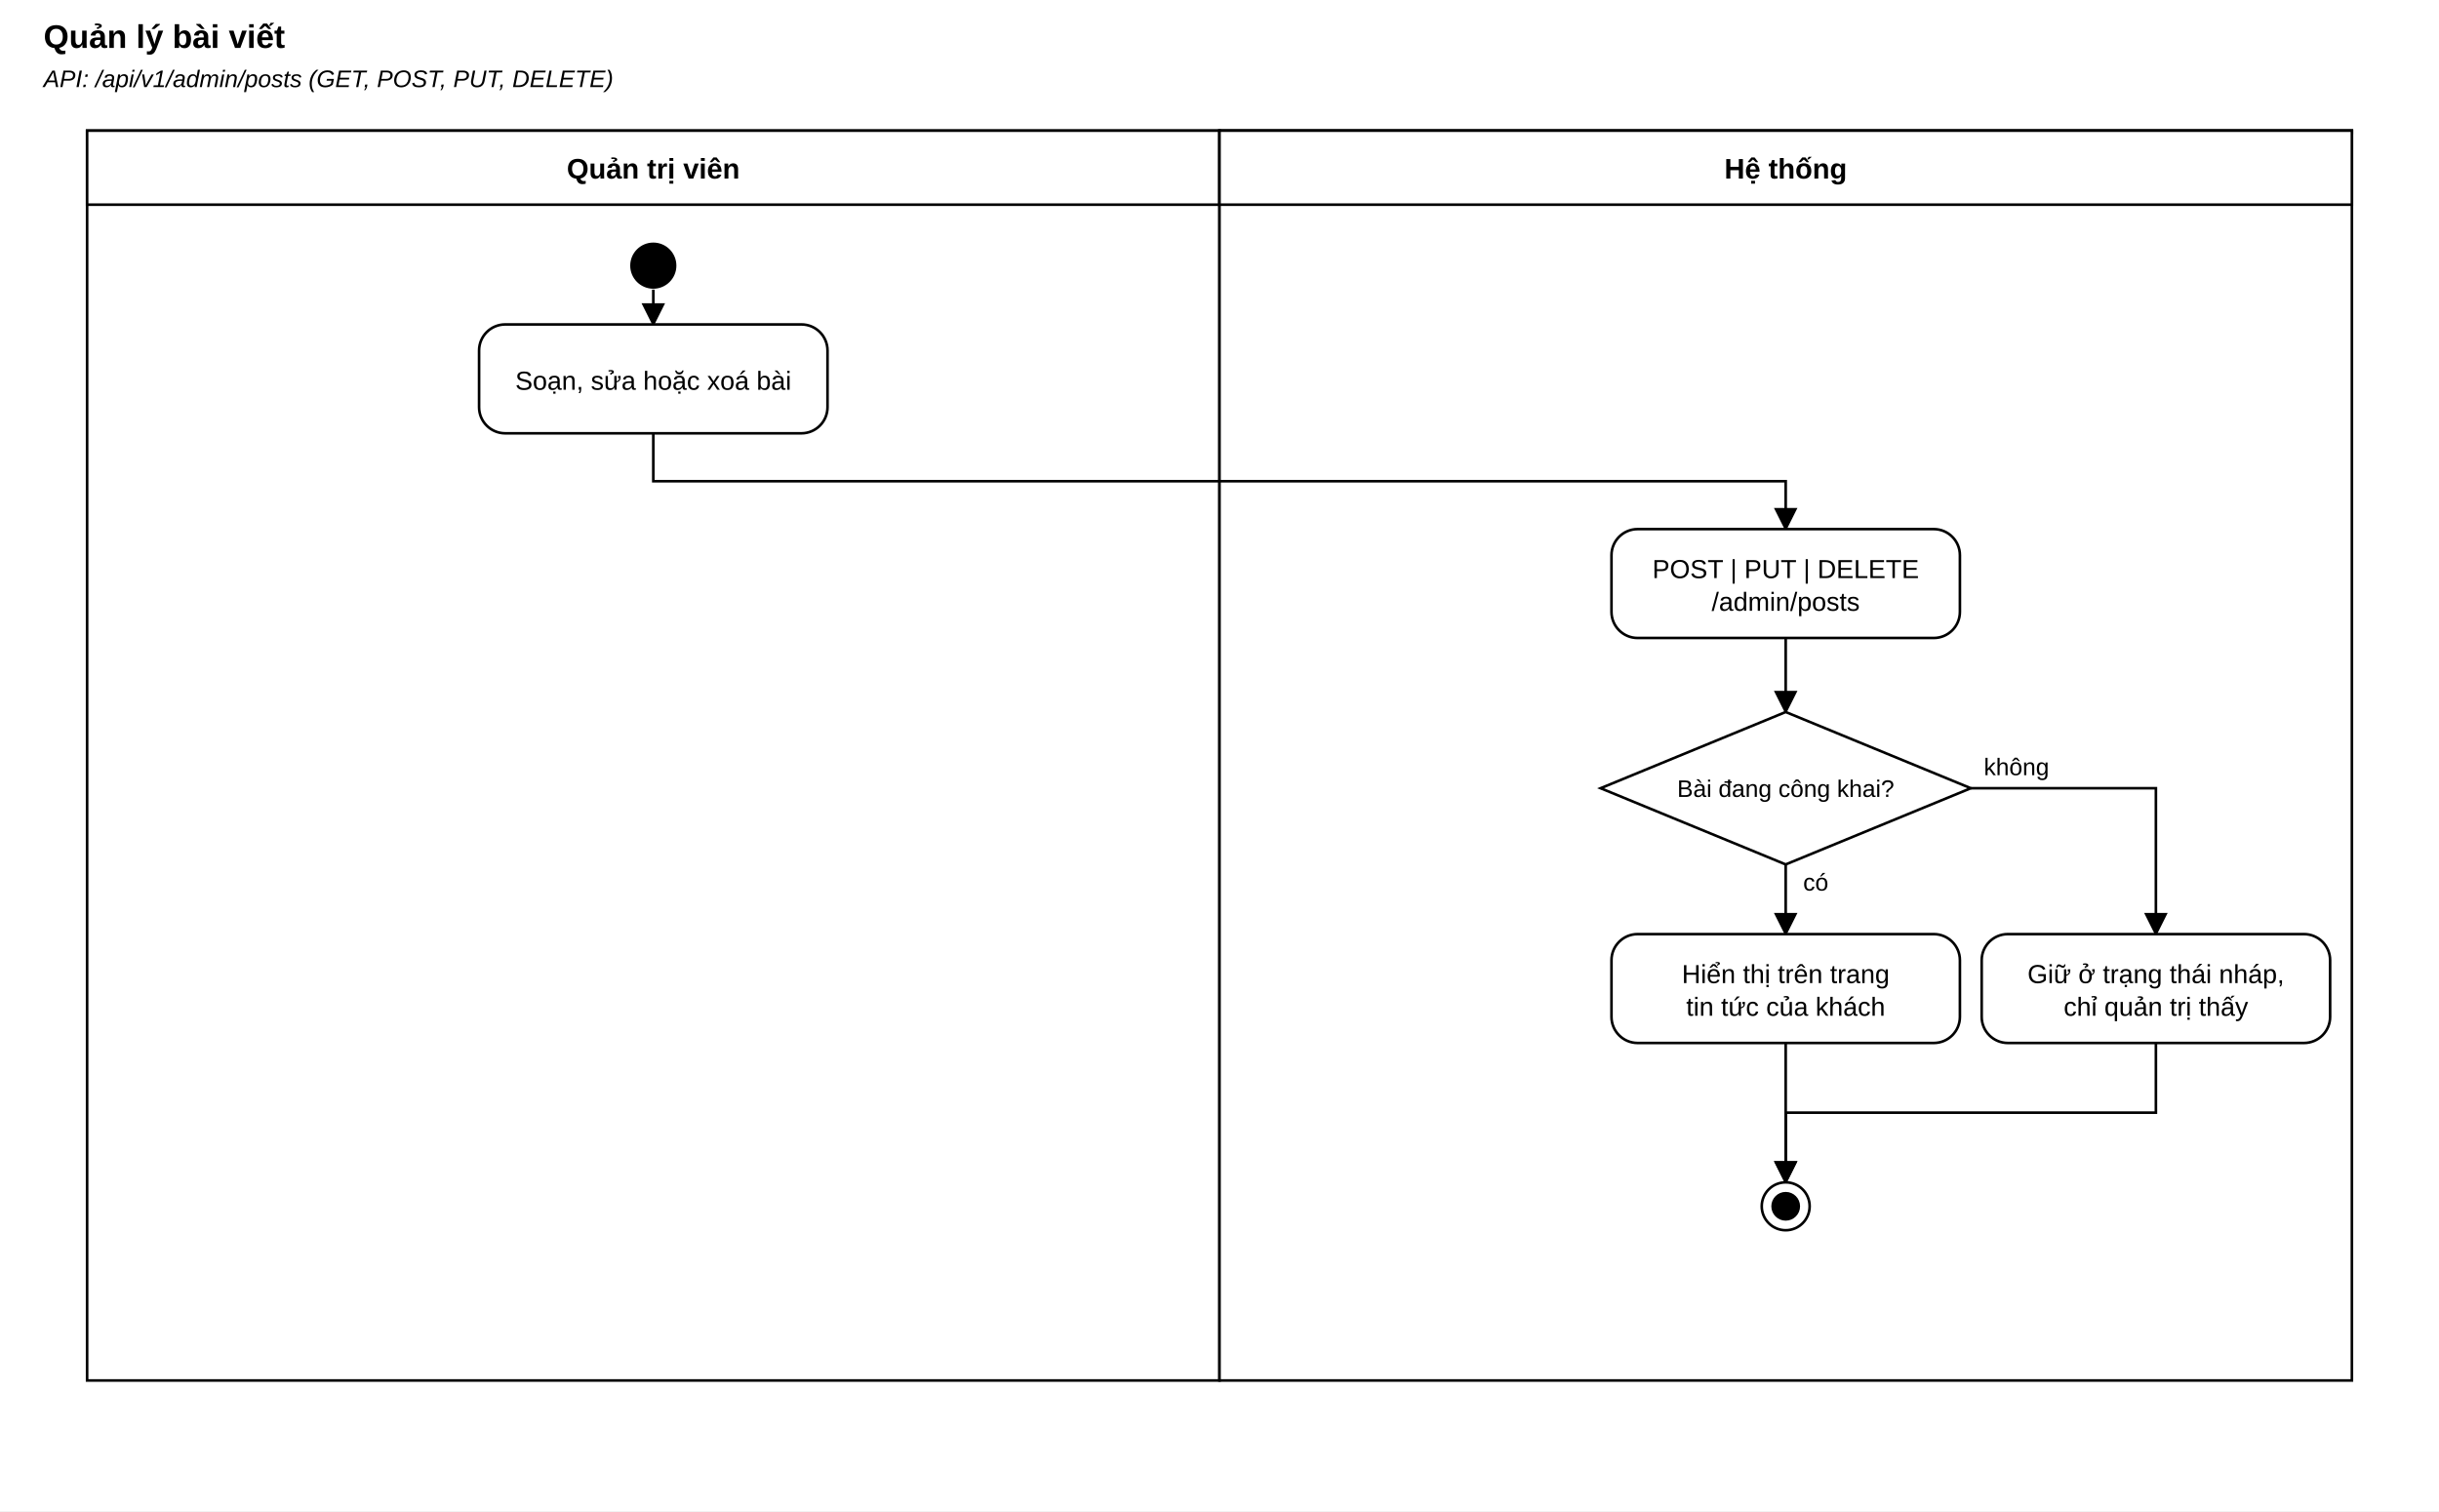
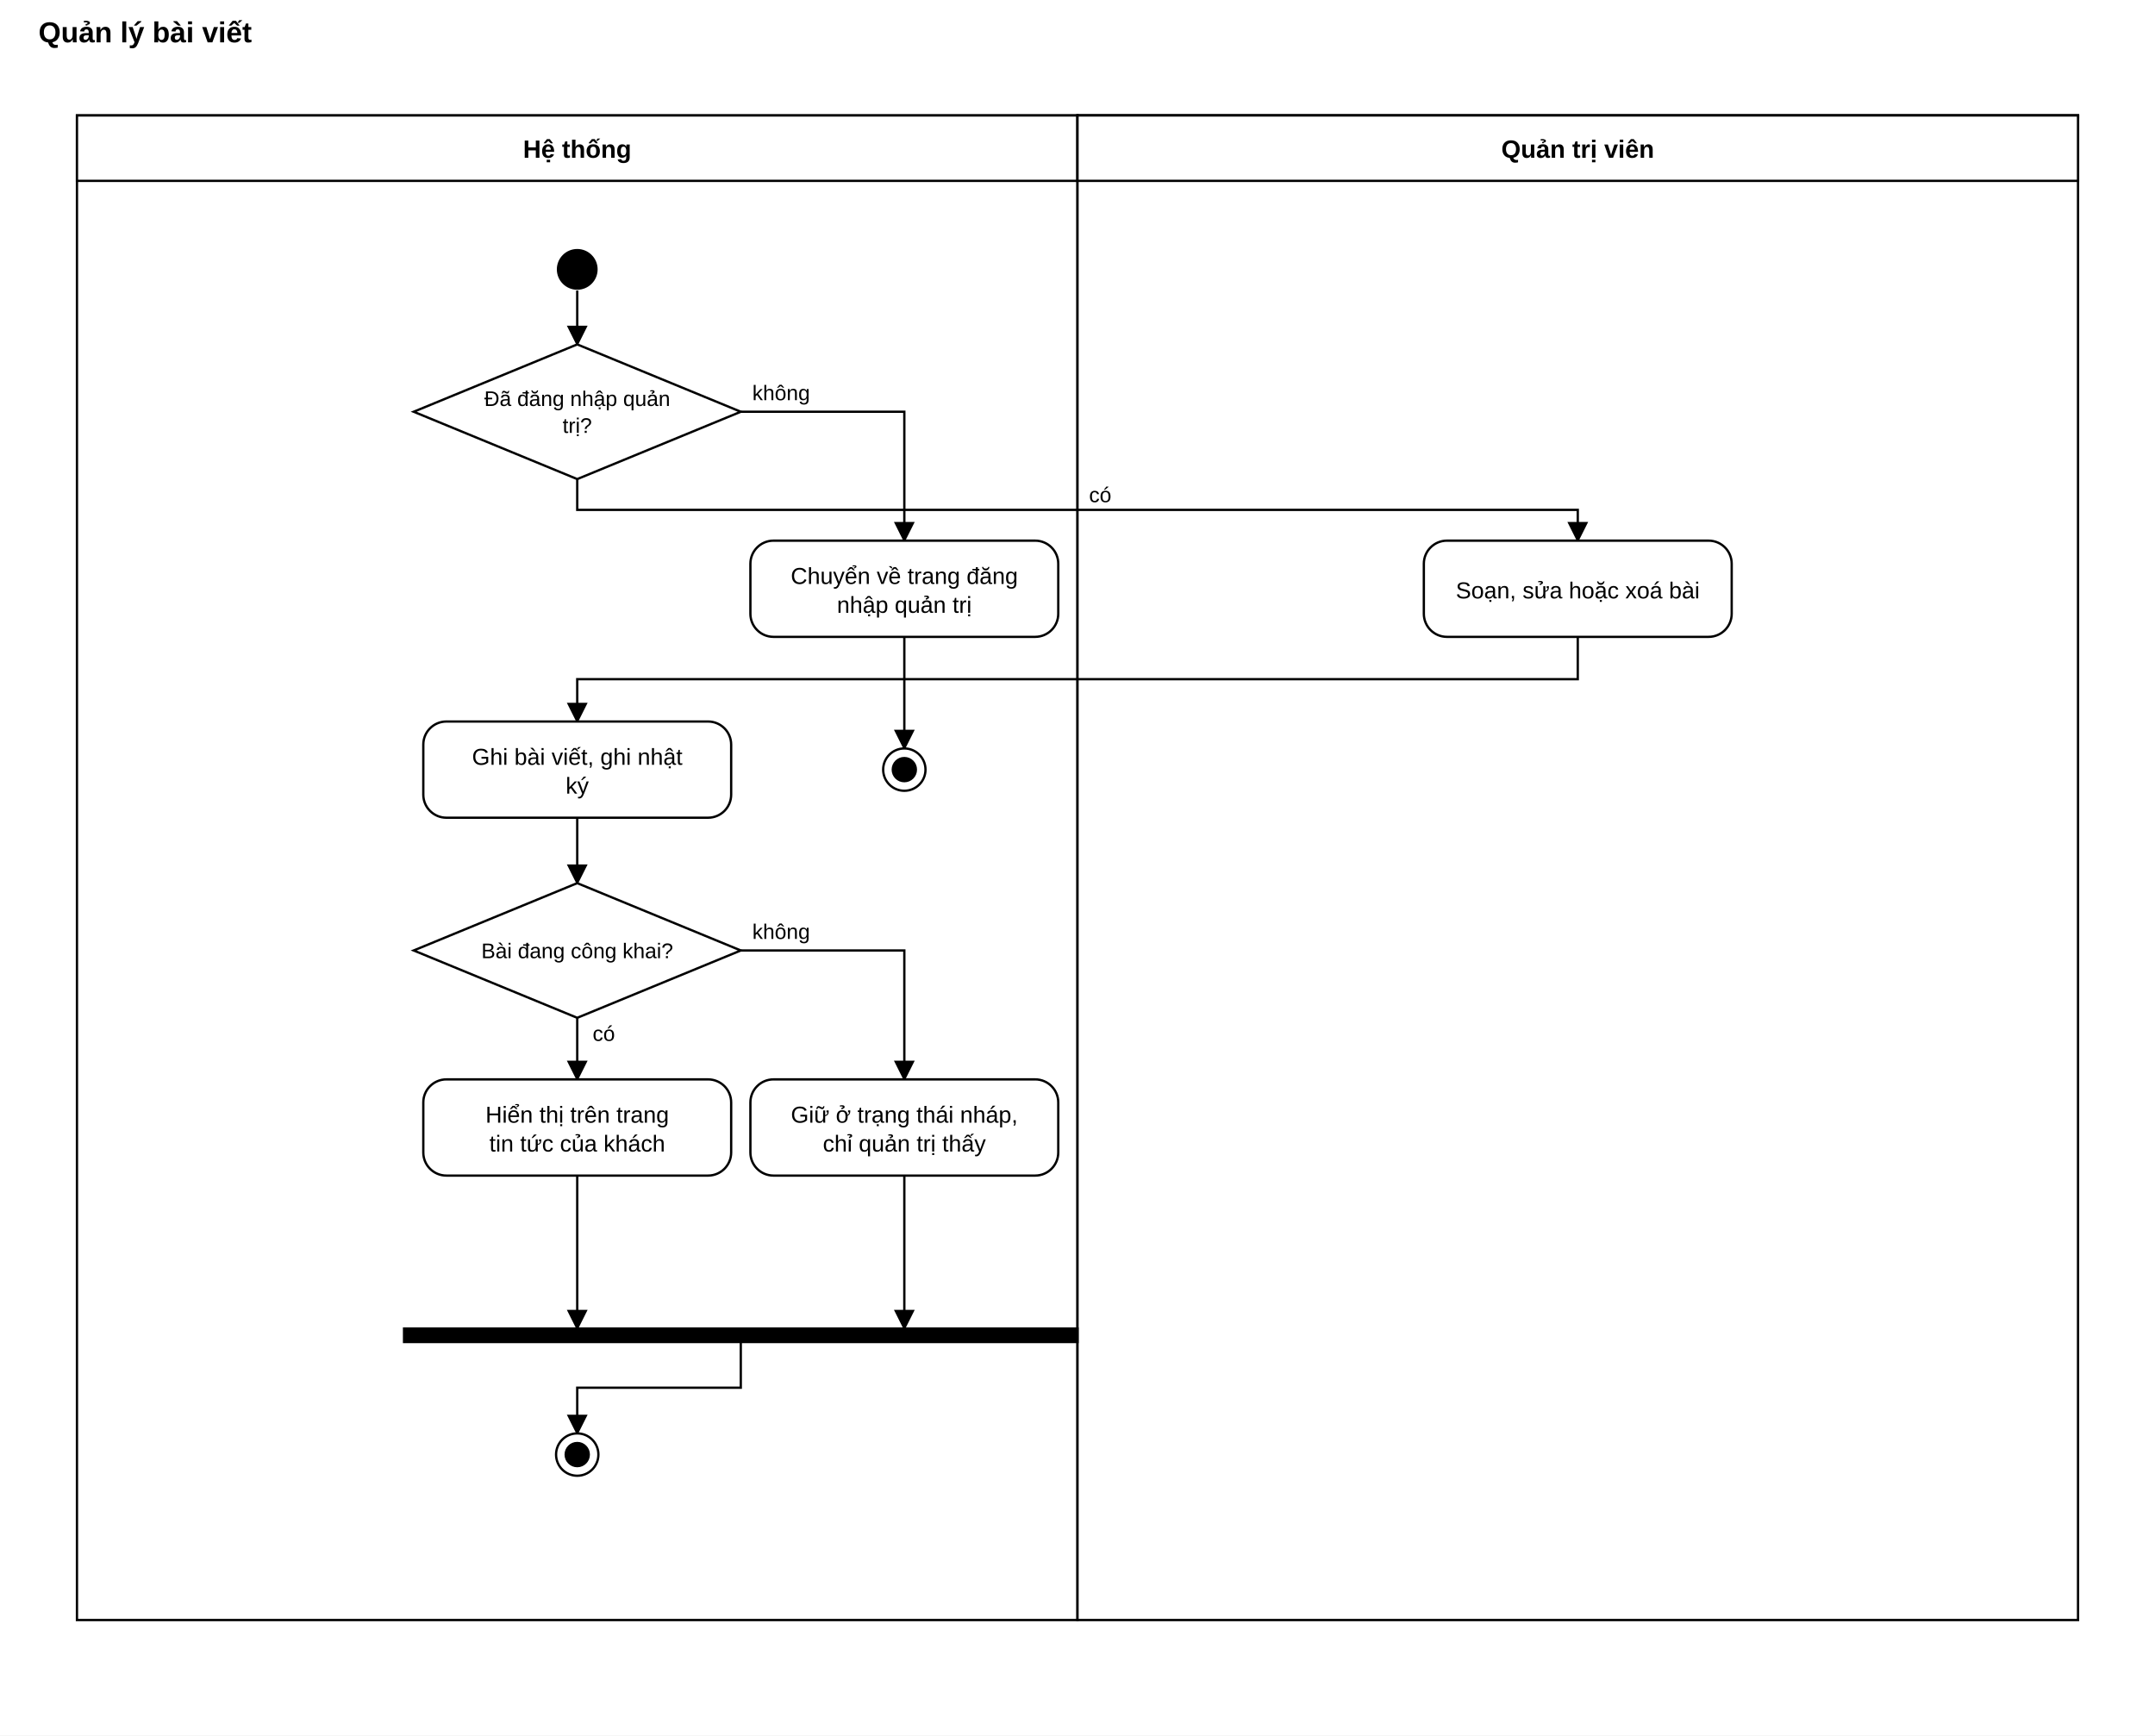
- <svg xmlns="http://www.w3.org/2000/svg" width="1120" height="694" viewBox="0 0 1120 694">
+ <svg xmlns="http://www.w3.org/2000/svg" width="1120" height="902" viewBox="0 0 1120 902">
  <defs>
    <marker id="dac" viewBox="0 0 10 10" refX="9" refY="5" markerWidth="9" markerHeight="9" orient="auto">
      <path d="M0,0 L10,5 L0,10 z" fill="#000" />
    </marker>
    <marker id="ho" viewBox="0 0 12 12" refX="11" refY="6" markerWidth="11" markerHeight="11" orient="auto">
      <path d="M1,1 L11,6 L1,11" fill="none" stroke="#000" stroke-width="1.2" />
    </marker>
  </defs>
  <rect width="100%" height="100%" fill="#fff" />
  <text x="20" y="22" font-family="Arial, Helvetica, sans-serif" font-size="15" text-anchor="start" font-weight="bold" fill="#000">Quản lý bài viết</text>
-   <text x="20" y="40" font-family="Arial, Helvetica, sans-serif" font-size="11" text-anchor="start" font-weight="normal" fill="#000" font-style="italic">API: /api/v1/admin/posts (GET, POST, PUT, DELETE)</text>
  <rect x="560" y="60" width="520" height="1" rx="0" fill="#fff" stroke="#000" stroke-width="1.2" />
-   <rect x="40" y="60" width="520" height="574" rx="0" fill="#fff" stroke="#000" stroke-width="1.2" />
+   <rect x="40" y="60" width="520" height="782" rx="0" fill="#fff" stroke="#000" stroke-width="1.2" />
  <rect x="40" y="60" width="520" height="34" rx="0" fill="#fff" stroke="#000" stroke-width="1.2" />
-   <text x="300.0" y="82" font-family="Arial, Helvetica, sans-serif" font-size="13" text-anchor="middle" font-weight="bold" fill="#000">Quản trị viên</text>
-   <rect x="560" y="60" width="520" height="574" rx="0" fill="#fff" stroke="#000" stroke-width="1.2" />
+   <text x="300.0" y="82" font-family="Arial, Helvetica, sans-serif" font-size="13" text-anchor="middle" font-weight="bold" fill="#000">Hệ thống</text>
+   <rect x="560" y="60" width="520" height="782" rx="0" fill="#fff" stroke="#000" stroke-width="1.2" />
  <rect x="560" y="60" width="520" height="34" rx="0" fill="#fff" stroke="#000" stroke-width="1.2" />
-   <text x="820.0" y="82" font-family="Arial, Helvetica, sans-serif" font-size="13" text-anchor="middle" font-weight="bold" fill="#000">Hệ thống</text>
-   <line x1="300" y1="133.0" x2="300" y2="149.0" stroke="#000" stroke-width="1.2" marker-end="url(#dac)" />
-   <path d="M 300 199.0 V 221.0 H 820 V 243.0" fill="none" stroke="#000" stroke-width="1.2" marker-end="url(#dac)" />
-   <line x1="820" y1="293.0" x2="820" y2="327.0" stroke="#000" stroke-width="1.2" marker-end="url(#dac)" />
-   <line x1="820" y1="397.0" x2="820" y2="429.0" stroke="#000" stroke-width="1.2" marker-end="url(#dac)" />
-   <text x="828" y="409.0" font-family="Arial, Helvetica, sans-serif" font-size="11" text-anchor="start" font-weight="normal" fill="#000">có</text>
-   <path d="M 905.0 362 H 990 V 429.0" fill="none" stroke="#000" stroke-width="1.2" marker-end="url(#dac)" />
-   <text x="911.0" y="356" font-family="Arial, Helvetica, sans-serif" font-size="11" text-anchor="start" font-weight="normal" fill="#000">không</text>
-   <line x1="820" y1="479.0" x2="820" y2="543.0" stroke="#000" stroke-width="1.2" marker-end="url(#dac)" />
-   <path d="M 990 479.0 V 511.0 H 820 V 543.0" fill="none" stroke="#000" stroke-width="1.2" marker-end="url(#dac)" />
-   <circle cx="300" cy="122" r="10" fill="#000" stroke="#000" stroke-width="1.2" />
-   <rect x="220.0" y="149.0" width="160" height="50" rx="12" fill="#fff" stroke="#000" stroke-width="1.2" />
-   <text x="300" y="179.0" font-family="Arial, Helvetica, sans-serif" font-size="12" text-anchor="middle" font-weight="normal" fill="#000">Soạn, sửa hoặc xoá bài</text>
-   <rect x="740.0" y="243.0" width="160" height="50" rx="12" fill="#fff" stroke="#000" stroke-width="1.2" />
-   <text x="820" y="265.5" font-family="Arial, Helvetica, sans-serif" font-size="12" text-anchor="middle" font-weight="normal" fill="#000">POST | PUT | DELETE</text>
-   <text x="820" y="280.5" font-family="Arial, Helvetica, sans-serif" font-size="12" text-anchor="middle" font-weight="normal" fill="#000">/admin/posts</text>
-   <path d="M 820 327.0 L 905.0 362 L 820 397.0 L 735.0 362 Z" fill="#fff" stroke="#000" stroke-width="1.2" />
-   <text x="820" y="366" font-family="Arial, Helvetica, sans-serif" font-size="11" text-anchor="middle" font-weight="normal" fill="#000">Bài đang công khai?</text>
-   <rect x="740.0" y="429.0" width="160" height="50" rx="12" fill="#fff" stroke="#000" stroke-width="1.2" />
-   <text x="820" y="451.5" font-family="Arial, Helvetica, sans-serif" font-size="12" text-anchor="middle" font-weight="normal" fill="#000">Hiển thị trên trang</text>
-   <text x="820" y="466.5" font-family="Arial, Helvetica, sans-serif" font-size="12" text-anchor="middle" font-weight="normal" fill="#000">tin tức của khách</text>
-   <rect x="910.0" y="429.0" width="160" height="50" rx="12" fill="#fff" stroke="#000" stroke-width="1.2" />
-   <text x="990" y="451.5" font-family="Arial, Helvetica, sans-serif" font-size="12" text-anchor="middle" font-weight="normal" fill="#000">Giữ ở trạng thái nháp,</text>
-   <text x="990" y="466.5" font-family="Arial, Helvetica, sans-serif" font-size="12" text-anchor="middle" font-weight="normal" fill="#000">chỉ quản trị thấy</text>
-   <circle cx="820" cy="554" r="11" fill="#fff" stroke="#000" stroke-width="1.2" />
-   <circle cx="820" cy="554" r="6" fill="#000" stroke="#000" stroke-width="1.2" />
+   <text x="820.0" y="82" font-family="Arial, Helvetica, sans-serif" font-size="13" text-anchor="middle" font-weight="bold" fill="#000">Quản trị viên</text>
+   <line x1="300" y1="151.0" x2="300" y2="179.0" stroke="#000" stroke-width="1.2" marker-end="url(#dac)" />
+   <path d="M 300 249.0 V 265.0 H 820 V 281.0" fill="none" stroke="#000" stroke-width="1.2" marker-end="url(#dac)" />
+   <text x="566.0" y="261.0" font-family="Arial, Helvetica, sans-serif" font-size="11" text-anchor="start" font-weight="normal" fill="#000">có</text>
+   <path d="M 820 331.0 V 353.0 H 300 V 375.0" fill="none" stroke="#000" stroke-width="1.2" marker-end="url(#dac)" />
+   <line x1="300" y1="425.0" x2="300" y2="459.0" stroke="#000" stroke-width="1.2" marker-end="url(#dac)" />
+   <line x1="300" y1="529.0" x2="300" y2="561.0" stroke="#000" stroke-width="1.2" marker-end="url(#dac)" />
+   <text x="308" y="541.0" font-family="Arial, Helvetica, sans-serif" font-size="11" text-anchor="start" font-weight="normal" fill="#000">có</text>
+   <path d="M 385.0 494 H 470 V 561.0" fill="none" stroke="#000" stroke-width="1.2" marker-end="url(#dac)" />
+   <text x="391.0" y="488" font-family="Arial, Helvetica, sans-serif" font-size="11" text-anchor="start" font-weight="normal" fill="#000">không</text>
+   <line x1="300" y1="611.0" x2="300" y2="690.5" stroke="#000" stroke-width="1.2" marker-end="url(#dac)" />
+   <line x1="470" y1="611.0" x2="470" y2="690.5" stroke="#000" stroke-width="1.2" marker-end="url(#dac)" />
+   <path d="M 385.0 697.5 V 721.25 H 300 V 745.0" fill="none" stroke="#000" stroke-width="1.2" marker-end="url(#dac)" />
+   <path d="M 385.0 214 H 470 V 281.0" fill="none" stroke="#000" stroke-width="1.2" marker-end="url(#dac)" />
+   <text x="391.0" y="208" font-family="Arial, Helvetica, sans-serif" font-size="11" text-anchor="start" font-weight="normal" fill="#000">không</text>
+   <line x1="470" y1="331.0" x2="470" y2="389.0" stroke="#000" stroke-width="1.2" marker-end="url(#dac)" />
+   <circle cx="300" cy="140" r="10" fill="#000" stroke="#000" stroke-width="1.2" />
+   <path d="M 300 179.0 L 385.0 214 L 300 249.0 L 215.0 214 Z" fill="#fff" stroke="#000" stroke-width="1.2" />
+   <text x="300" y="211" font-family="Arial, Helvetica, sans-serif" font-size="11" text-anchor="middle" font-weight="normal" fill="#000">Đã đăng nhập quản</text>
+   <text x="300" y="225" font-family="Arial, Helvetica, sans-serif" font-size="11" text-anchor="middle" font-weight="normal" fill="#000">trị?</text>
+   <rect x="740.0" y="281.0" width="160" height="50" rx="12" fill="#fff" stroke="#000" stroke-width="1.2" />
+   <text x="820" y="311.0" font-family="Arial, Helvetica, sans-serif" font-size="12" text-anchor="middle" font-weight="normal" fill="#000">Soạn, sửa hoặc xoá bài</text>
+   <rect x="220.0" y="375.0" width="160" height="50" rx="12" fill="#fff" stroke="#000" stroke-width="1.2" />
+   <text x="300" y="397.5" font-family="Arial, Helvetica, sans-serif" font-size="12" text-anchor="middle" font-weight="normal" fill="#000">Ghi bài viết, ghi nhật</text>
+   <text x="300" y="412.5" font-family="Arial, Helvetica, sans-serif" font-size="12" text-anchor="middle" font-weight="normal" fill="#000">ký</text>
+   <path d="M 300 459.0 L 385.0 494 L 300 529.0 L 215.0 494 Z" fill="#fff" stroke="#000" stroke-width="1.2" />
+   <text x="300" y="498" font-family="Arial, Helvetica, sans-serif" font-size="11" text-anchor="middle" font-weight="normal" fill="#000">Bài đang công khai?</text>
+   <rect x="220.0" y="561.0" width="160" height="50" rx="12" fill="#fff" stroke="#000" stroke-width="1.2" />
+   <text x="300" y="583.5" font-family="Arial, Helvetica, sans-serif" font-size="12" text-anchor="middle" font-weight="normal" fill="#000">Hiển thị trên trang</text>
+   <text x="300" y="598.5" font-family="Arial, Helvetica, sans-serif" font-size="12" text-anchor="middle" font-weight="normal" fill="#000">tin tức của khách</text>
+   <rect x="390.0" y="561.0" width="160" height="50" rx="12" fill="#fff" stroke="#000" stroke-width="1.2" />
+   <text x="470" y="583.5" font-family="Arial, Helvetica, sans-serif" font-size="12" text-anchor="middle" font-weight="normal" fill="#000">Giữ ở trạng thái nháp,</text>
+   <text x="470" y="598.5" font-family="Arial, Helvetica, sans-serif" font-size="12" text-anchor="middle" font-weight="normal" fill="#000">chỉ quản trị thấy</text>
+   <rect x="210.0" y="690.5" width="350" height="7" rx="0" fill="#000" stroke="#000" stroke-width="1.2" />
+   <circle cx="300" cy="756" r="11" fill="#fff" stroke="#000" stroke-width="1.2" />
+   <circle cx="300" cy="756" r="6" fill="#000" stroke="#000" stroke-width="1.2" />
+   <rect x="390.0" y="281.0" width="160" height="50" rx="12" fill="#fff" stroke="#000" stroke-width="1.2" />
+   <text x="470" y="303.5" font-family="Arial, Helvetica, sans-serif" font-size="12" text-anchor="middle" font-weight="normal" fill="#000">Chuyển về trang đăng</text>
+   <text x="470" y="318.5" font-family="Arial, Helvetica, sans-serif" font-size="12" text-anchor="middle" font-weight="normal" fill="#000">nhập quản trị</text>
+   <circle cx="470" cy="400" r="11" fill="#fff" stroke="#000" stroke-width="1.2" />
+   <circle cx="470" cy="400" r="6" fill="#000" stroke="#000" stroke-width="1.2" />
</svg>
